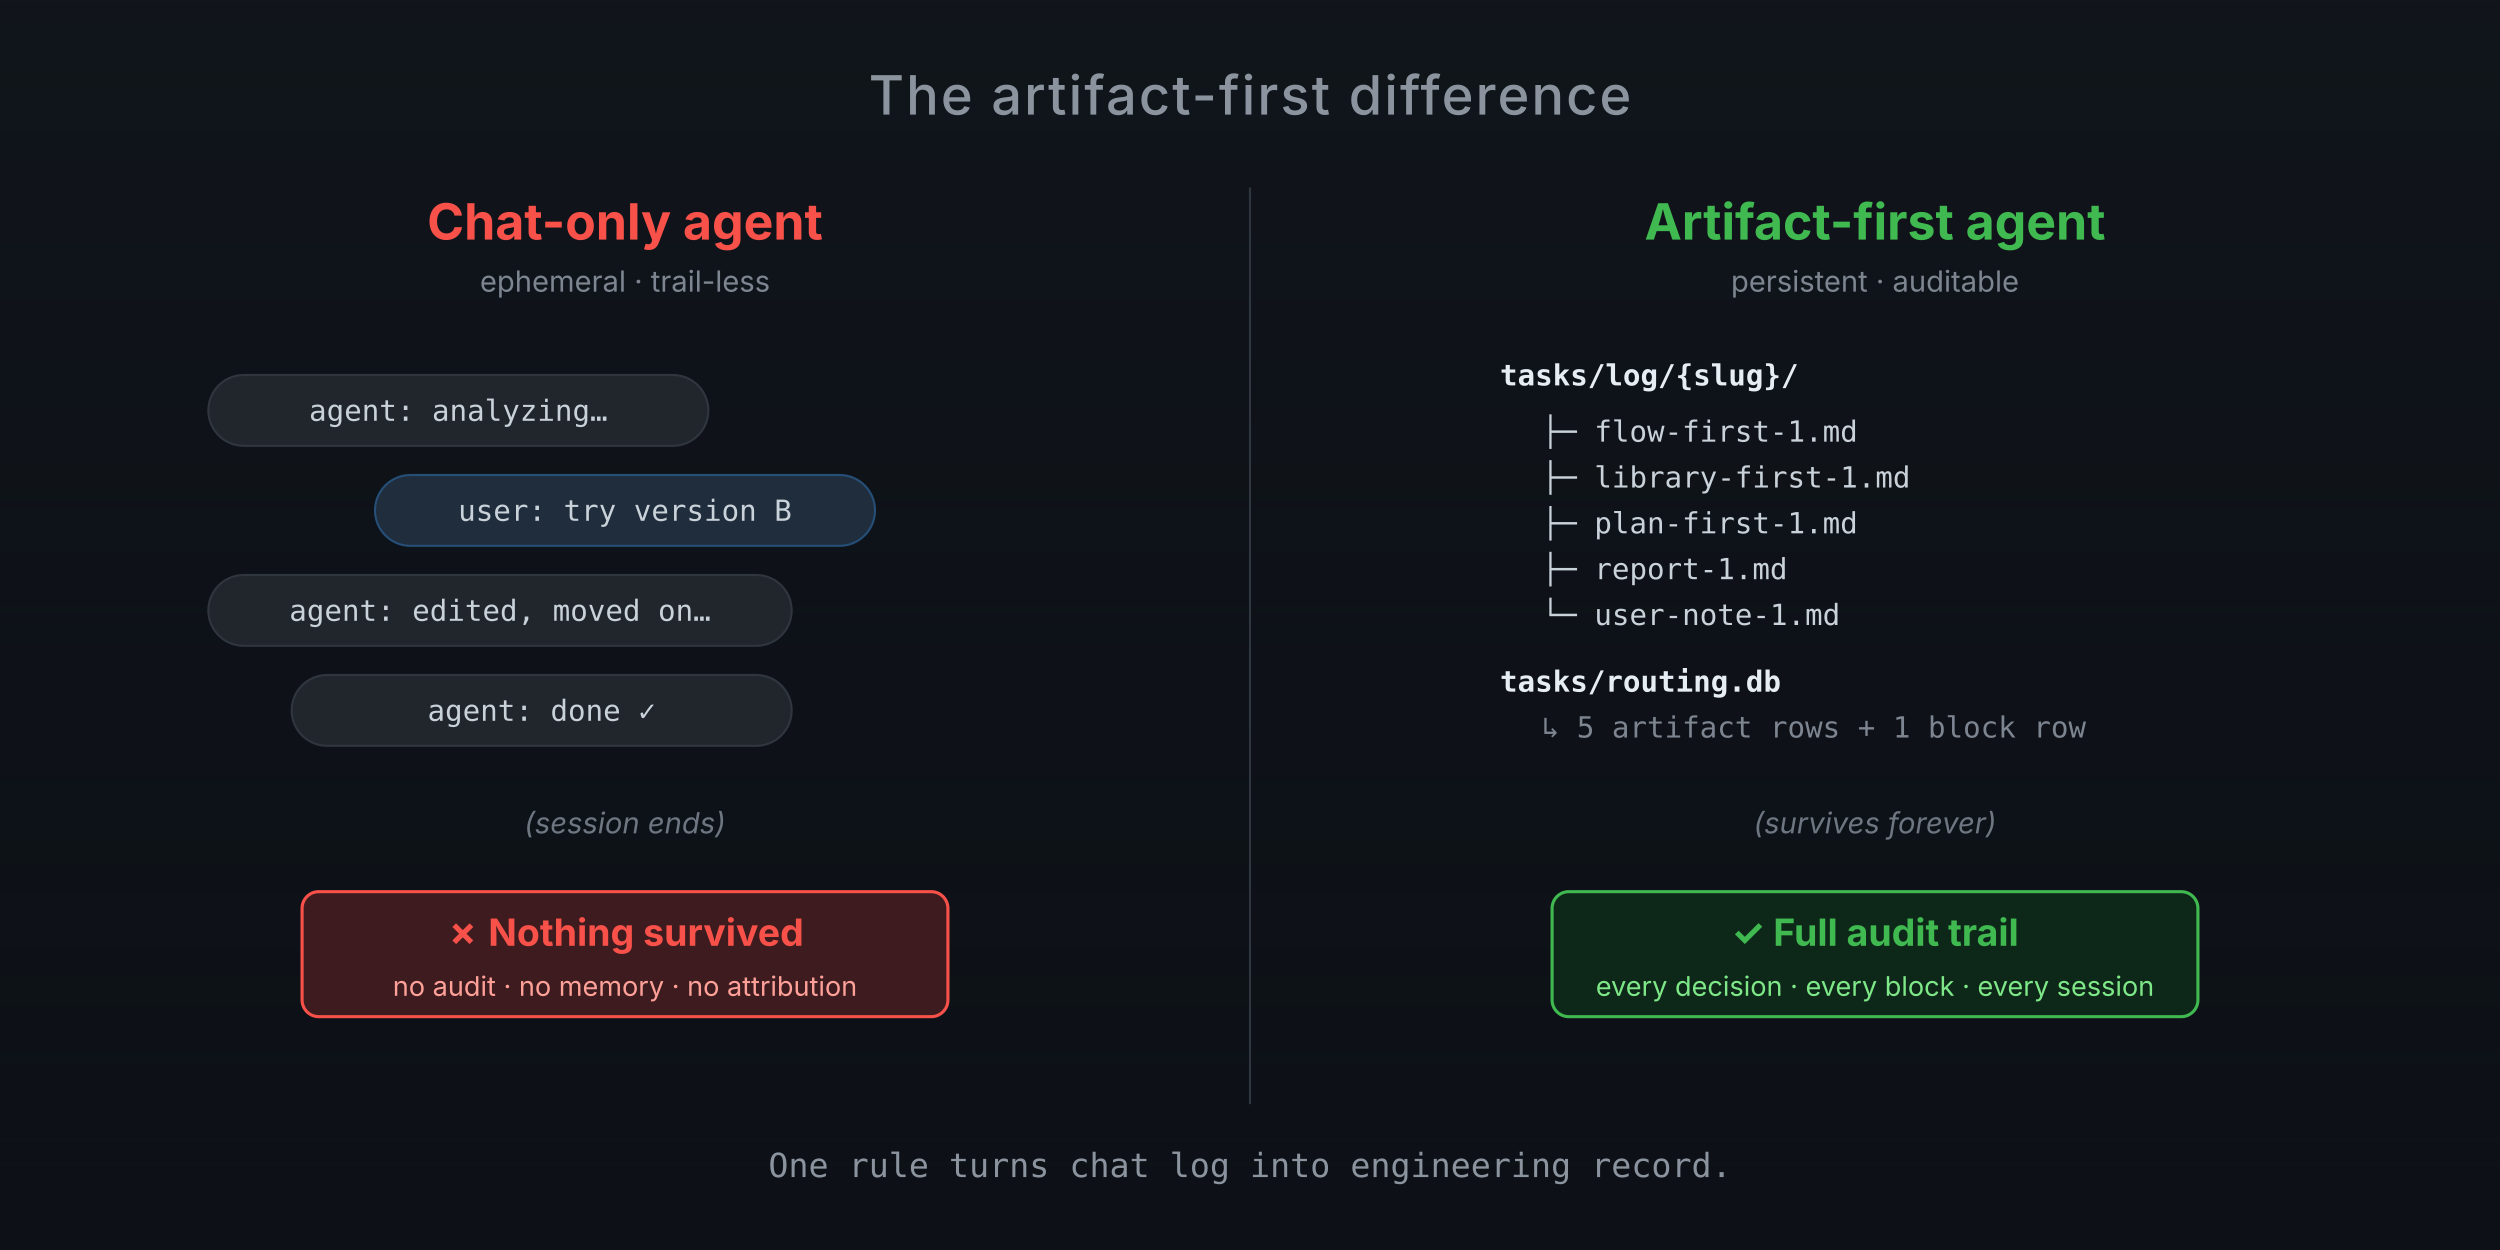
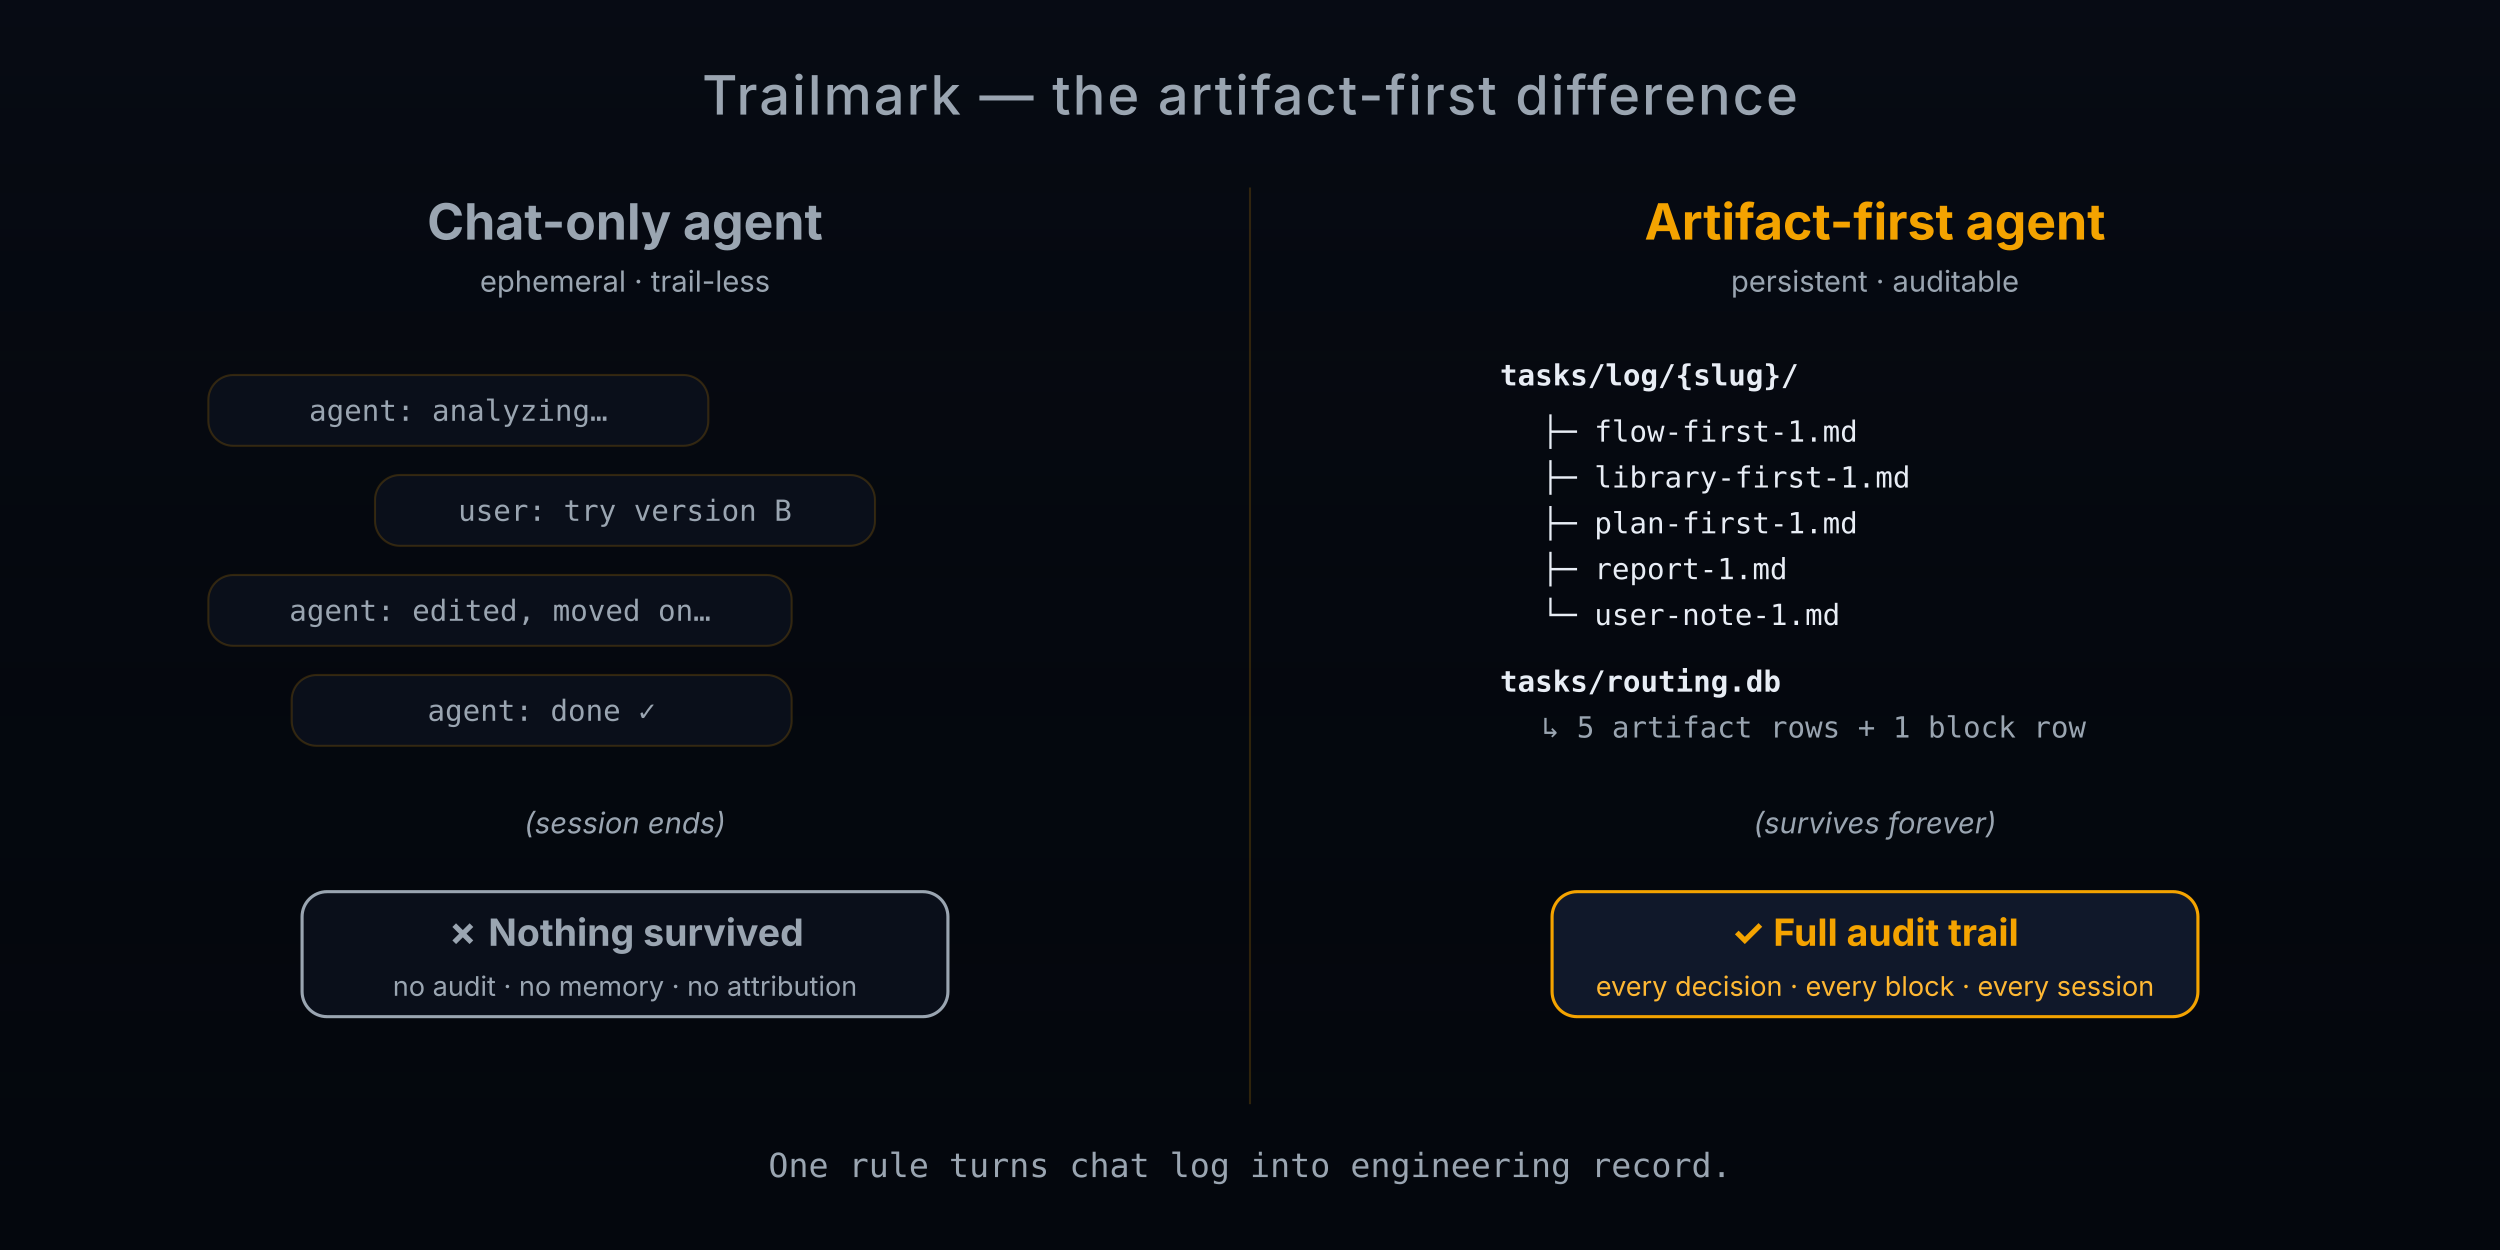
<svg xmlns="http://www.w3.org/2000/svg" viewBox="0 0 1200 600" width="1200" height="600">
-   <rect width="1200" height="600" fill="#0d1117" />
+   <rect width="1200" height="600" fill="#04070d" />
  <defs>
    <linearGradient id="bg-fade" x1="0%" y1="0%" x2="0%" y2="100%">
-       <stop offset="0%" stop-color="#161b22" stop-opacity="0.4" />
-       <stop offset="100%" stop-color="#0d1117" stop-opacity="0" />
+       <stop offset="0%" stop-color="#0a0f1a" stop-opacity="0.5" />
+       <stop offset="100%" stop-color="#04070d" stop-opacity="0" />
    </linearGradient>
  </defs>
  <rect width="1200" height="600" fill="url(#bg-fade)" />
-   <text x="600" y="55" font-family="system-ui, -apple-system, 'Segoe UI', sans-serif" font-size="26" font-weight="500" fill="#8b949e" text-anchor="middle" letter-spacing="1">The artifact-first difference</text>
-   <line x1="600" y1="90" x2="600" y2="530" stroke="#30363d" stroke-width="1" />
+   <text x="600" y="55" font-family="system-ui, -apple-system, 'Segoe UI', sans-serif" font-size="26" font-weight="500" fill="#9aa5b1" text-anchor="middle" letter-spacing="1">Trailmark — the artifact-first difference</text>
+   <line x1="600" y1="90" x2="600" y2="530" stroke="rgba(244, 163, 0, 0.18)" stroke-width="1" />
  <g font-family="system-ui, -apple-system, 'Segoe UI', sans-serif">
-     <text x="300" y="115" font-size="24" font-weight="700" fill="#f85149" text-anchor="middle">
+     <text x="300" y="115" font-size="24" font-weight="700" fill="#9aa5b1" text-anchor="middle">
      Chat-only agent
    </text>
-     <text x="300" y="140" font-size="14" font-weight="400" fill="#7d8590" text-anchor="middle">
+     <text x="300" y="140" font-size="14" font-weight="400" fill="#9aa5b1" text-anchor="middle">
      ephemeral · trail-less
    </text>
    <g font-family="ui-monospace, 'SF Mono', Menlo, monospace" font-size="14">
-       <rect x="100" y="180" width="240" height="34" rx="17" fill="#21262d" stroke="#30363d" stroke-width="1" />
-       <text x="220" y="202" fill="#c9d1d9" text-anchor="middle">agent: analyzing…</text>
-       <rect x="180" y="228" width="240" height="34" rx="17" fill="#1f2d3d" stroke="#264f78" stroke-width="1" />
-       <text x="300" y="250" fill="#c9d1d9" text-anchor="middle">user: try version B</text>
-       <rect x="100" y="276" width="280" height="34" rx="17" fill="#21262d" stroke="#30363d" stroke-width="1" />
-       <text x="240" y="298" fill="#c9d1d9" text-anchor="middle">agent: edited, moved on…</text>
-       <rect x="140" y="324" width="240" height="34" rx="17" fill="#21262d" stroke="#30363d" stroke-width="1" />
-       <text x="260" y="346" fill="#c9d1d9" text-anchor="middle">agent: done ✓</text>
+       <rect x="100" y="180" width="240" height="34" rx="12" fill="#0a0f1a" stroke="rgba(244, 163, 0, 0.18)" stroke-width="1" />
+       <text x="220" y="202" fill="#9aa5b1" text-anchor="middle">agent: analyzing…</text>
+       <rect x="180" y="228" width="240" height="34" rx="12" fill="#0a0f1a" stroke="rgba(244, 163, 0, 0.18)" stroke-width="1" />
+       <text x="300" y="250" fill="#9aa5b1" text-anchor="middle">user: try version B</text>
+       <rect x="100" y="276" width="280" height="34" rx="12" fill="#0a0f1a" stroke="rgba(244, 163, 0, 0.18)" stroke-width="1" />
+       <text x="240" y="298" fill="#9aa5b1" text-anchor="middle">agent: edited, moved on…</text>
+       <rect x="140" y="324" width="240" height="34" rx="12" fill="#0a0f1a" stroke="rgba(244, 163, 0, 0.18)" stroke-width="1" />
+       <text x="260" y="346" fill="#9aa5b1" text-anchor="middle">agent: done ✓</text>
    </g>
-     <text x="300" y="400" font-size="14" font-style="italic" fill="#6e7681" text-anchor="middle">
+     <text x="300" y="400" font-size="14" font-style="italic" fill="#9aa5b1" text-anchor="middle">
      (session ends)
    </text>
    <g transform="translate(300, 460)">
-       <rect x="-155" y="-32" width="310" height="60" rx="8" fill="#3d1b1e" stroke="#f85149" stroke-width="1.5" />
-       <text x="0" y="-6" font-size="18" font-weight="700" fill="#f85149" text-anchor="middle">
+       <rect x="-155" y="-32" width="310" height="60" rx="12" fill="#0a0f1a" stroke="#9aa5b1" stroke-width="1.5" />
+       <text x="0" y="-6" font-size="18" font-weight="700" fill="#9aa5b1" text-anchor="middle">
        ✗ Nothing survived
      </text>
-       <text x="0" y="18" font-size="13" fill="#ffa198" text-anchor="middle">
+       <text x="0" y="18" font-size="13" fill="#9aa5b1" text-anchor="middle">
        no audit · no memory · no attribution
      </text>
    </g>
  </g>
  <g font-family="system-ui, -apple-system, 'Segoe UI', sans-serif">
-     <text x="900" y="115" font-size="24" font-weight="700" fill="#3fb950" text-anchor="middle">
+     <text x="900" y="115" font-size="24" font-weight="700" fill="#F4A300" text-anchor="middle">
      Artifact-first agent
    </text>
-     <text x="900" y="140" font-size="14" font-weight="400" fill="#7d8590" text-anchor="middle">
+     <text x="900" y="140" font-size="14" font-weight="400" fill="#9aa5b1" text-anchor="middle">
      persistent · auditable
    </text>
-     <g font-family="ui-monospace, 'SF Mono', Menlo, monospace" font-size="14" fill="#c9d1d9">
-       <text x="720" y="185" font-weight="600" fill="#e6edf3">tasks/log/{slug}/</text>
+     <g font-family="ui-monospace, 'SF Mono', Menlo, monospace" font-size="14" fill="#e8edf5">
+       <text x="720" y="185" font-weight="600" fill="#e8edf5">tasks/log/{slug}/</text>
      <text x="740" y="212">├─ flow-first-1.md</text>
      <text x="740" y="234">├─ library-first-1.md</text>
      <text x="740" y="256">├─ plan-first-1.md</text>
      <text x="740" y="278">├─ report-1.md</text>
      <text x="740" y="300">└─ user-note-1.md</text>
-       <text x="720" y="332" font-weight="600" fill="#e6edf3">tasks/routing.db</text>
-       <text x="740" y="354" fill="#7d8590">  ↳ 5 artifact rows + 1 block row</text>
+       <text x="720" y="332" font-weight="600" fill="#e8edf5">tasks/routing.db</text>
+       <text x="740" y="354" fill="#9aa5b1">  ↳ 5 artifact rows + 1 block row</text>
    </g>
-     <text x="900" y="400" font-size="14" font-style="italic" fill="#6e7681" text-anchor="middle">
+     <text x="900" y="400" font-size="14" font-style="italic" fill="#9aa5b1" text-anchor="middle">
      (survives forever)
    </text>
    <g transform="translate(900, 460)">
-       <rect x="-155" y="-32" width="310" height="60" rx="8" fill="#0d2818" stroke="#3fb950" stroke-width="1.5" />
-       <text x="0" y="-6" font-size="18" font-weight="700" fill="#3fb950" text-anchor="middle">
+       <rect x="-155" y="-32" width="310" height="60" rx="12" fill="#10182a" stroke="#F4A300" stroke-width="1.5" />
+       <text x="0" y="-6" font-size="18" font-weight="700" fill="#F4A300" text-anchor="middle">
        ✓ Full audit trail
      </text>
-       <text x="0" y="18" font-size="13" fill="#7ee787" text-anchor="middle">
+       <text x="0" y="18" font-size="13" fill="#FFB833" text-anchor="middle">
        every decision · every block · every session
      </text>
    </g>
  </g>
-   <text x="600" y="565" font-family="ui-monospace, 'SF Mono', Menlo, monospace" font-size="16" font-weight="400" fill="#8b949e" text-anchor="middle">
+   <text x="600" y="565" font-family="ui-monospace, 'SF Mono', Menlo, monospace" font-size="16" font-weight="400" fill="#9aa5b1" text-anchor="middle">
    One rule turns chat log into engineering record.
  </text>
</svg>
